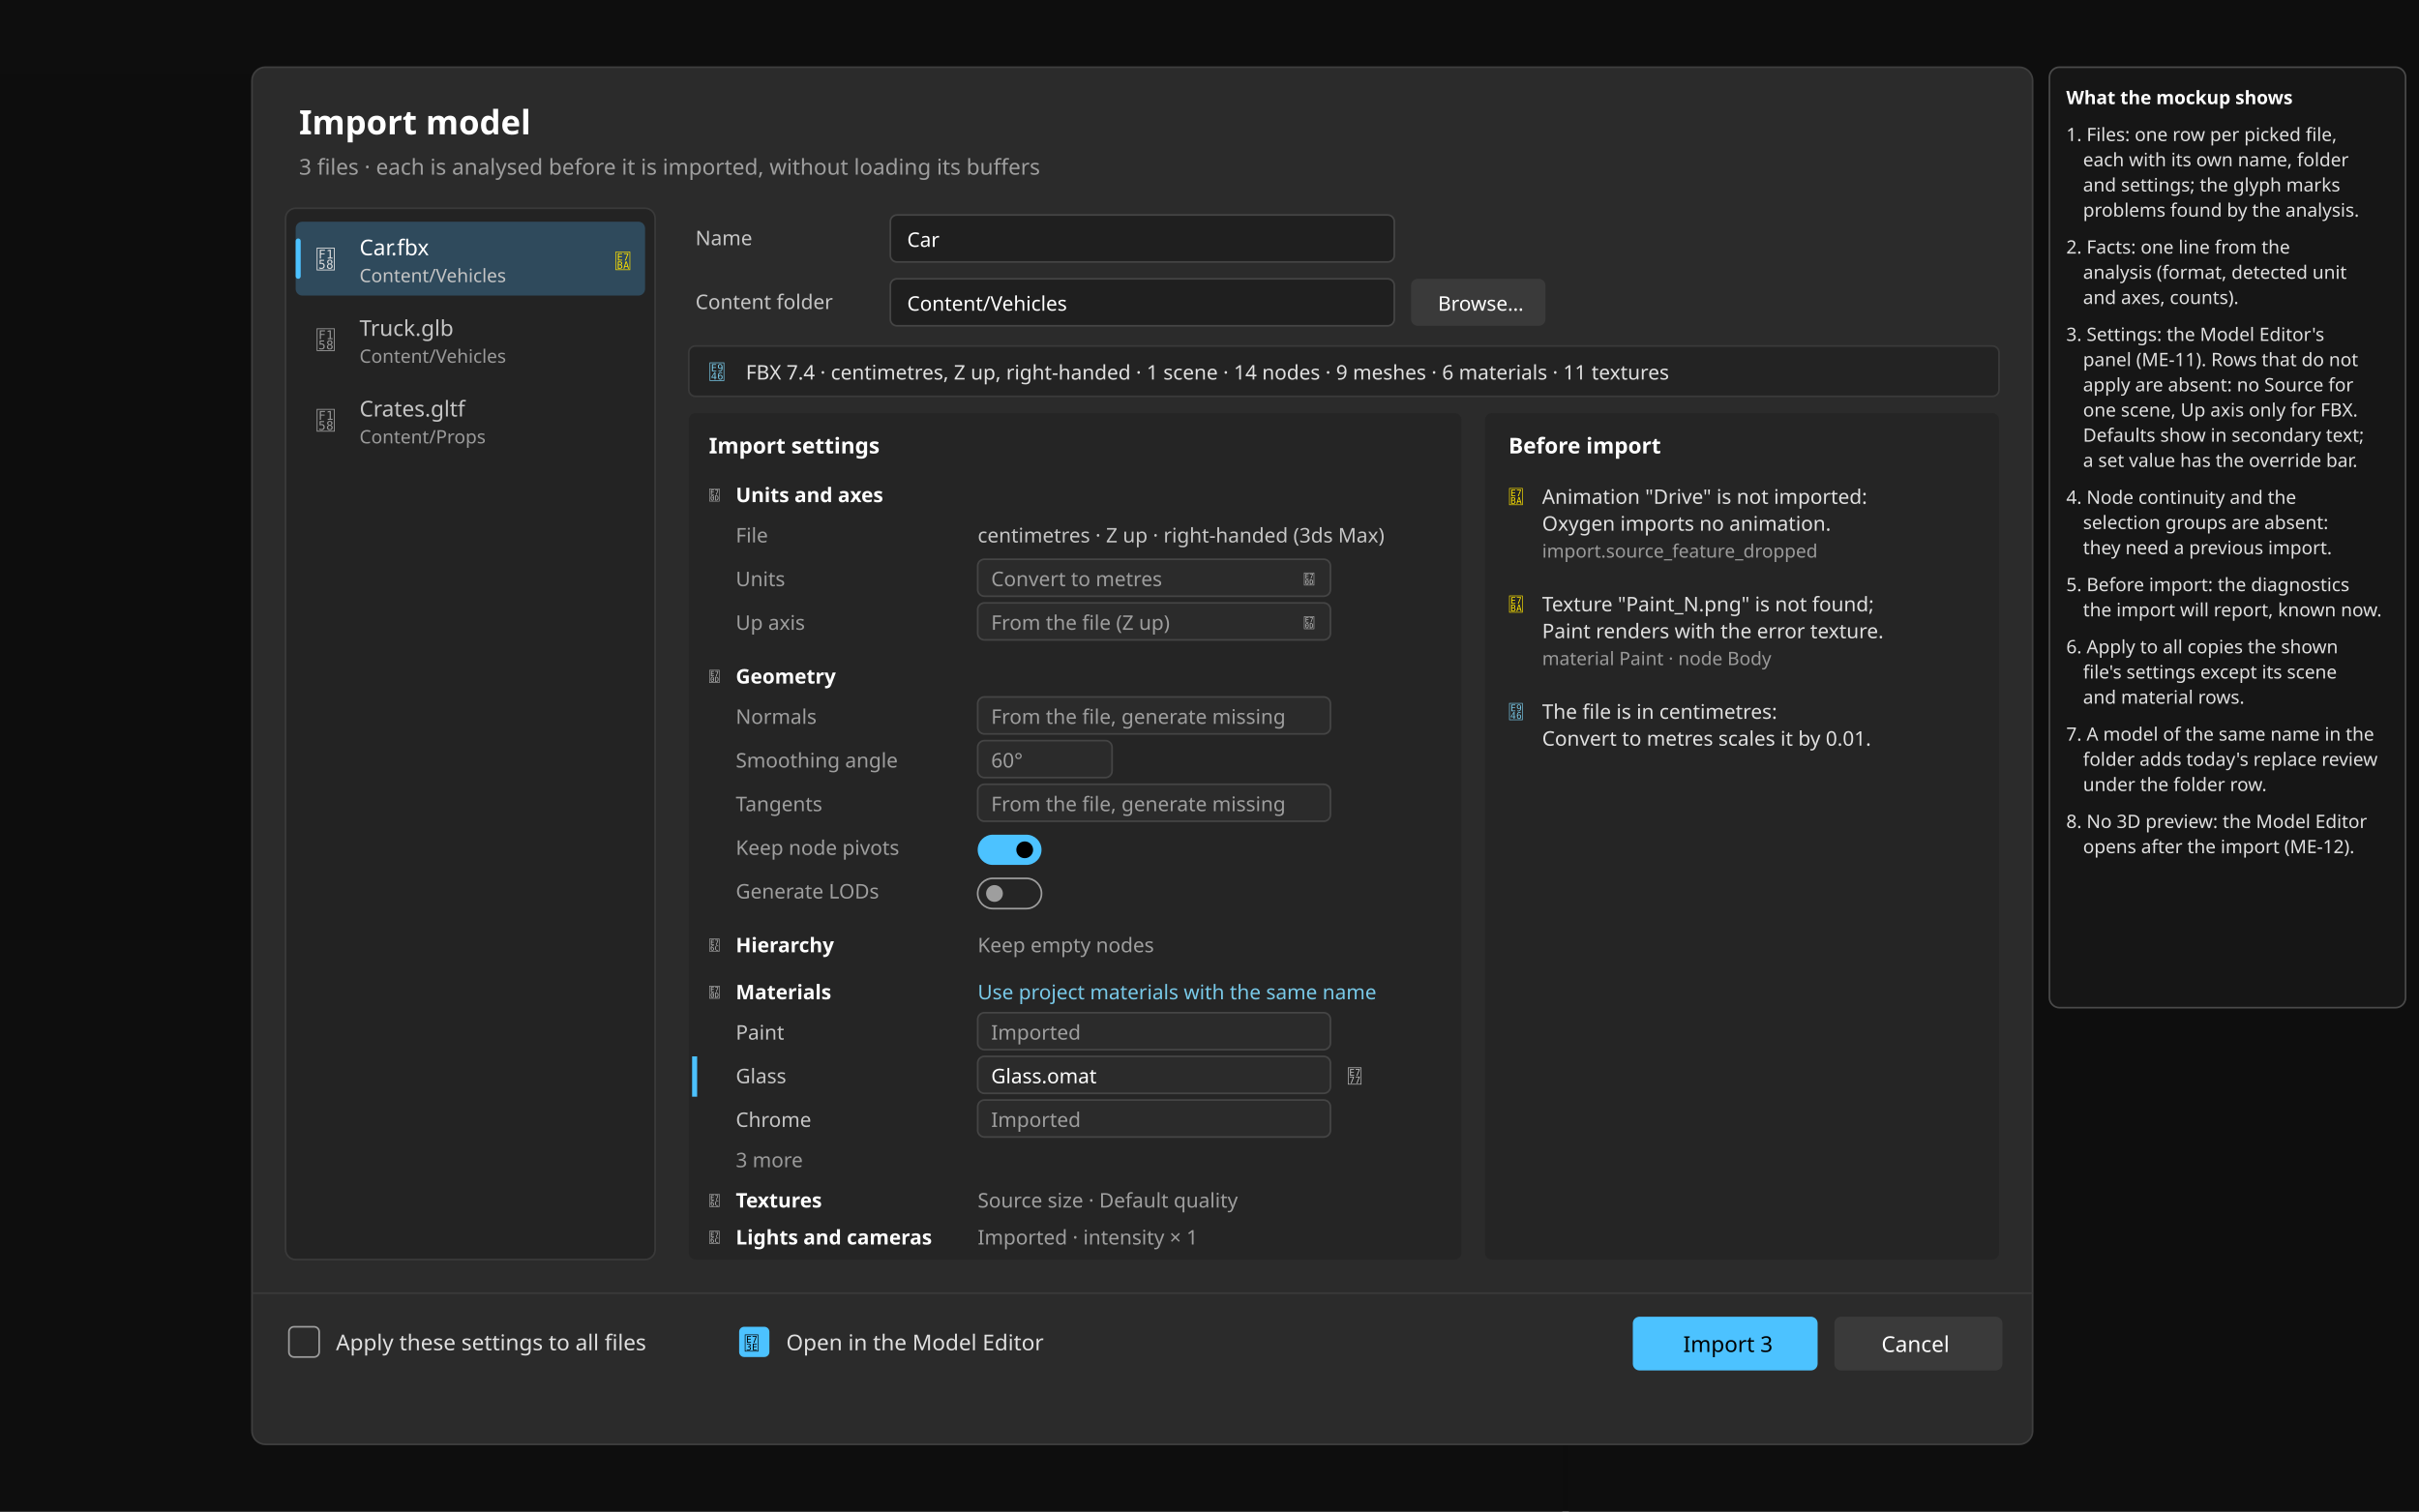
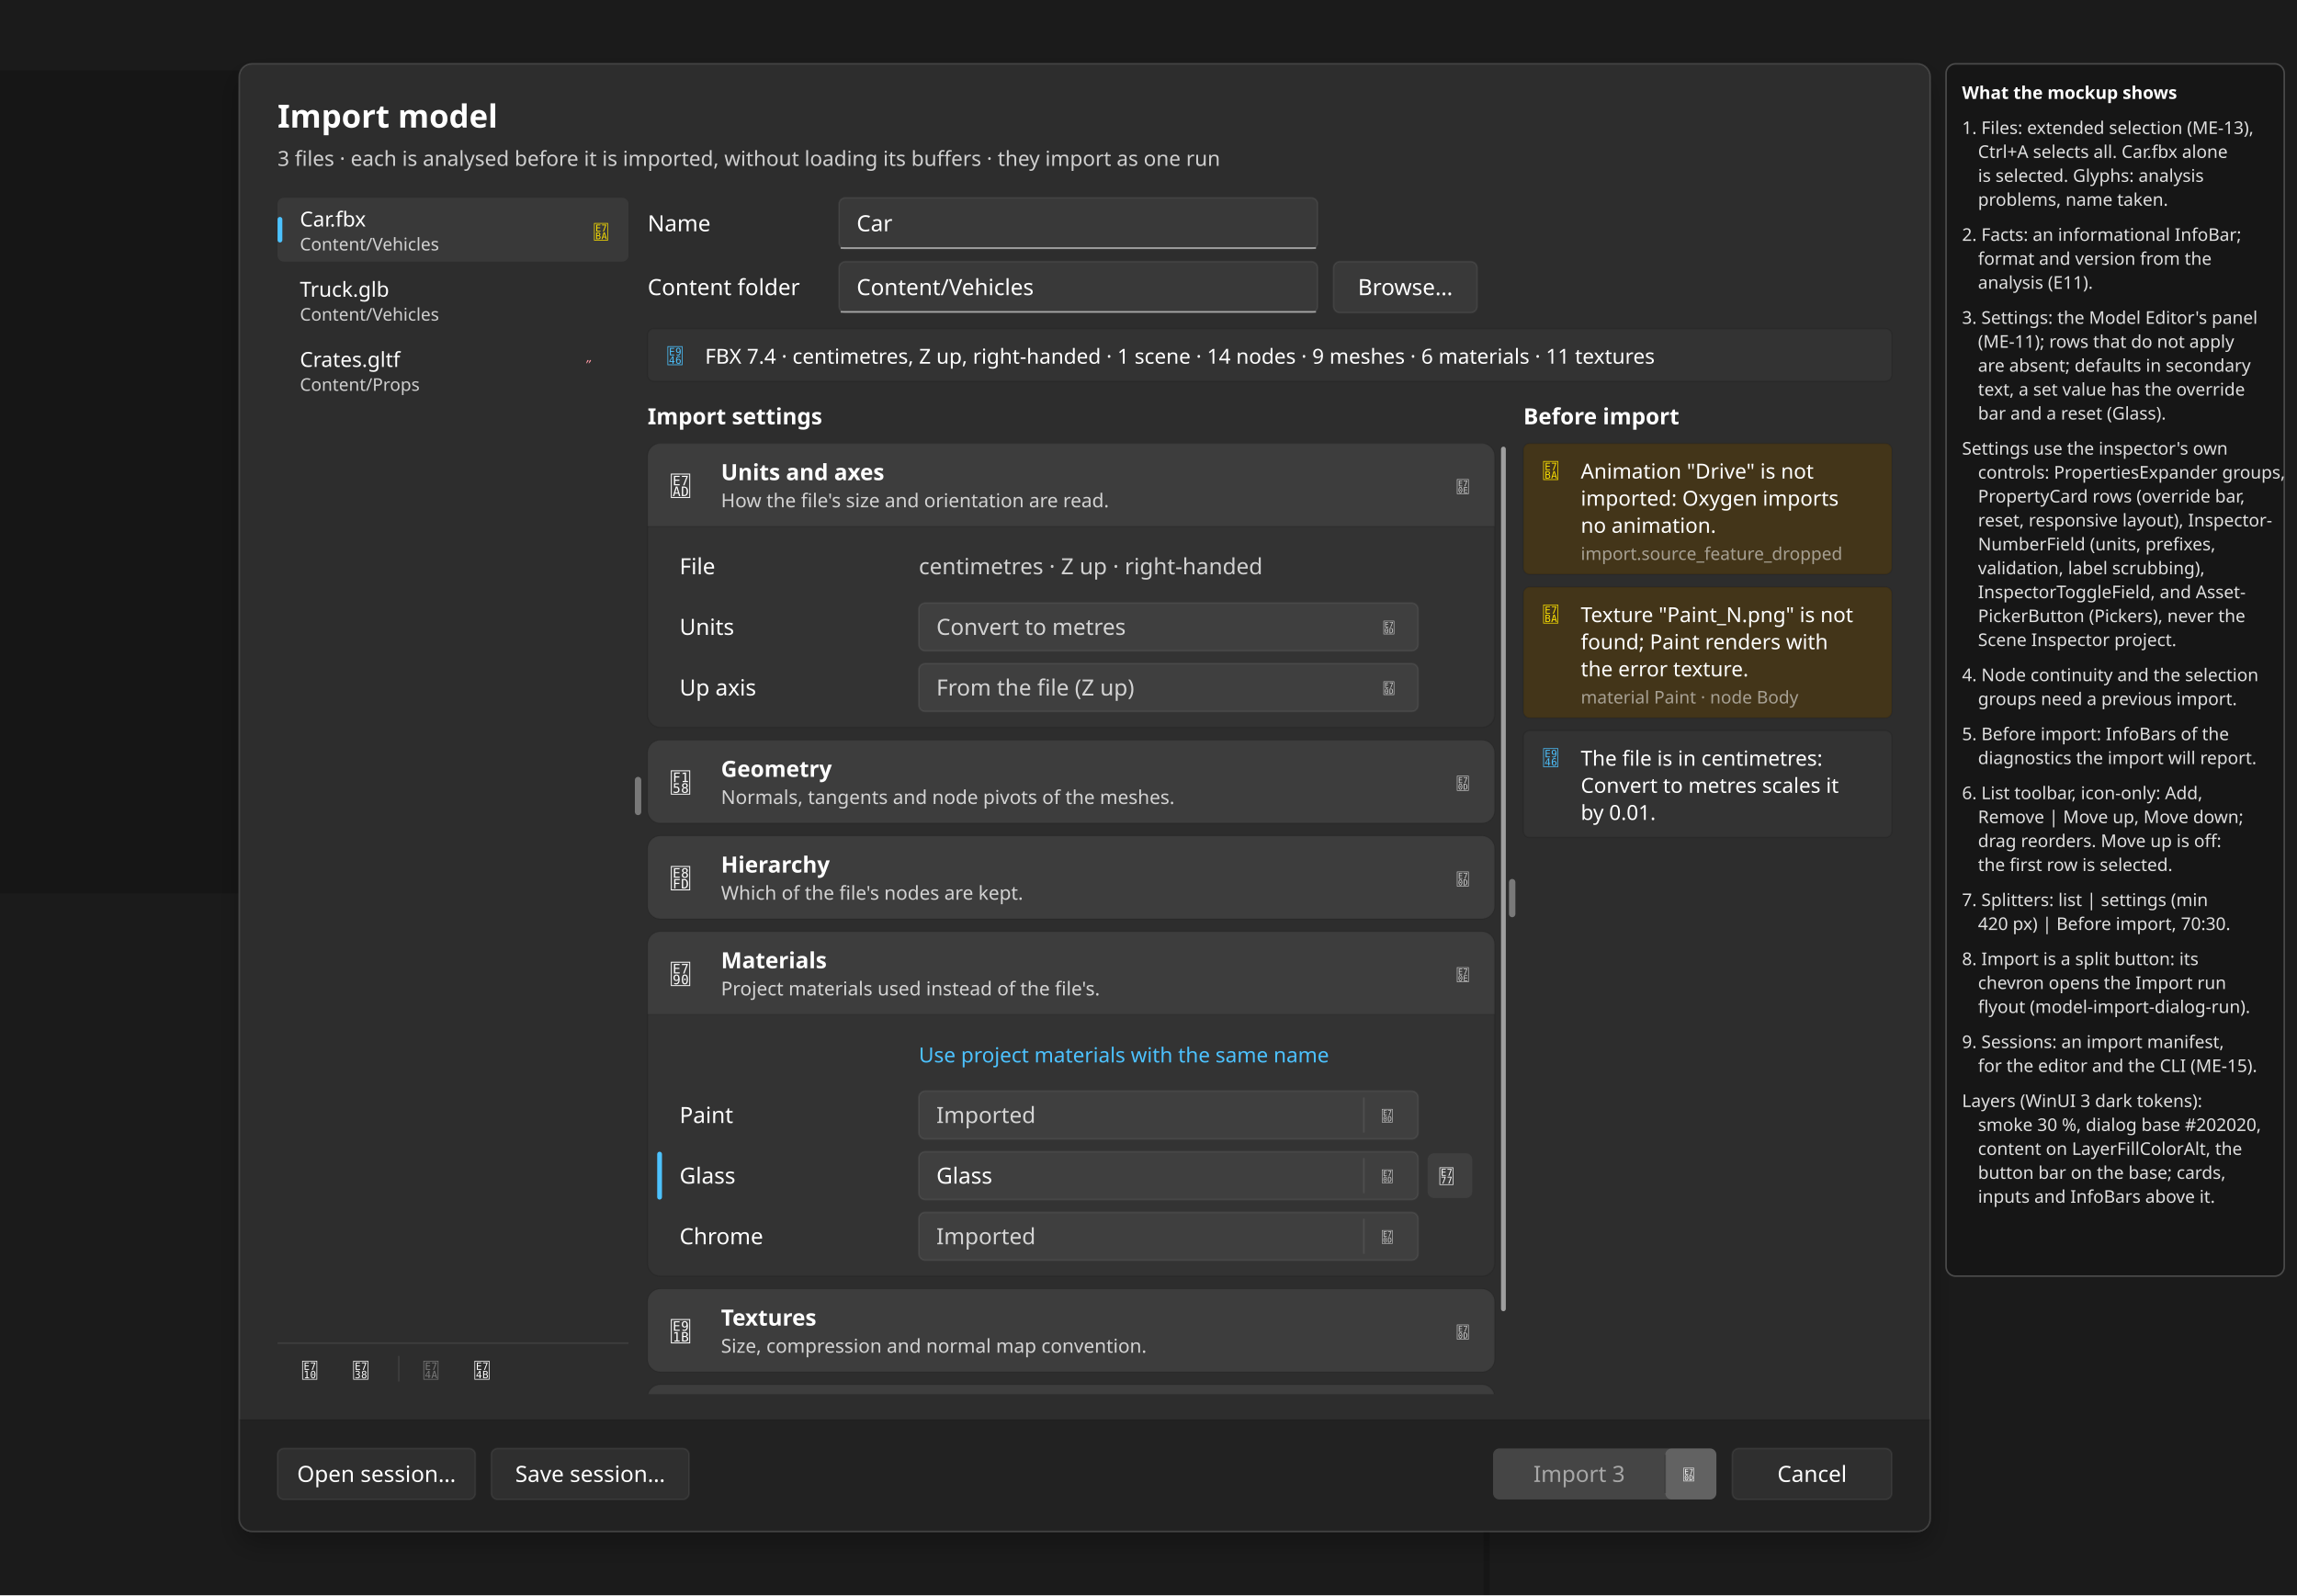
- <svg xmlns="http://www.w3.org/2000/svg" width="1440" height="900" viewBox="0 0 1440 900" font-family="Segoe UI Variable, Segoe UI, sans-serif" font-size="13">
-   <rect width="1440" height="900" fill="#1c1c1c" />
-   <rect x="0" y="0" width="1440" height="44" fill="#1f1f1f" />
-   <rect x="0" y="560" width="930" height="340" fill="#202020" />
-   <rect x="934" y="44" width="506" height="856" fill="#202020" />
-   <rect width="1440" height="900" fill="#000000" opacity="0.55" />
-   <rect x="150" y="40" width="1060" height="820" rx="8" fill="#2b2b2b" stroke="#3f3f3f" />
-   <text x="178" y="80" font-size="20" font-weight="600" fill="#ffffff">Import model</text>
-   <text x="178" y="104" fill="#9e9e9e">3 files · each is analysed before it is imported, without loading its buffers</text>
-   <rect x="170" y="124" width="220" height="626" rx="6" fill="#232323" stroke="#3a3a3a" />
-   <rect x="176" y="132" width="208" height="44" rx="4" fill="#2f4a5c" />
-   <rect x="176" y="142" width="3" height="24" rx="1.5" fill="#4cc2ff" />
-   <text x="188" y="160" font-family="Segoe Fluent Icons, Segoe MDL2 Assets" font-size="16" fill="#e0e0e0"></text>
-   <text x="214" y="152" fill="#ffffff">Car.fbx</text>
-   <text x="214" y="168" font-size="11" fill="#c5c5c5">Content/Vehicles</text>
-   <text x="366" y="160" font-family="Segoe Fluent Icons, Segoe MDL2 Assets" font-size="13" fill="#fce100"></text>
-   <text x="188" y="208" font-family="Segoe Fluent Icons, Segoe MDL2 Assets" font-size="16" fill="#9a9a9a"></text>
-   <text x="214" y="200" fill="#c5c5c5">Truck.glb</text>
-   <text x="214" y="216" font-size="11" fill="#9a9a9a">Content/Vehicles</text>
-   <text x="188" y="256" font-family="Segoe Fluent Icons, Segoe MDL2 Assets" font-size="16" fill="#9a9a9a"></text>
-   <text x="214" y="248" fill="#c5c5c5">Crates.gltf</text>
-   <text x="214" y="264" font-size="11" fill="#9a9a9a">Content/Props</text>
-   <g font-size="12">
-     <text x="414" y="146" fill="#c5c5c5">Name</text>
-     <rect x="530" y="128" width="300" height="28" rx="4" fill="#1f1f1f" stroke="#454545" />
-     <text x="540" y="147" fill="#ffffff">Car</text>
-     <text x="414" y="184" fill="#c5c5c5">Content folder</text>
-     <rect x="530" y="166" width="300" height="28" rx="4" fill="#1f1f1f" stroke="#454545" />
-     <text x="540" y="185" fill="#ffffff">Content/Vehicles</text>
-     <rect x="840" y="166" width="80" height="28" rx="4" fill="#3a3a3a" />
-     <text x="856" y="185" fill="#ffffff">Browse…</text>
+ <svg xmlns="http://www.w3.org/2000/svg" width="1440" height="1000" viewBox="0 0 1440 1000" font-family="Segoe UI Variable, Segoe UI, sans-serif" font-size="14">
+   <defs>
+     <filter id="shadow" x="-20%" y="-20%" width="140%" height="140%">
+       <feDropShadow dx="0" dy="8" stdDeviation="8" flood-color="#000000" flood-opacity="0.26" />
+     </filter>
+   </defs>
+   <rect width="1440" height="1000" fill="#202020" />
+   <rect x="0" y="0" width="1440" height="44" fill="#ffffff" fill-opacity="0.03" />
+   <rect x="0" y="560" width="930" height="440" fill="#ffffff" fill-opacity="0.03" />
+   <rect x="934" y="44" width="506" height="956" fill="#ffffff" fill-opacity="0.03" />
+   <rect width="1440" height="1000" fill="#000000" fill-opacity="0.30" />
+   <rect x="150" y="40" width="1060" height="920" rx="8" fill="#202020" stroke="#757575" stroke-opacity="0.40" filter="url(#shadow)" />
+   <path d="M158,40 H1202 A8,8 0 0 1 1210,48 V890 H150 V48 A8,8 0 0 1 158,40Z" fill="#ffffff" fill-opacity="0.051" />
+   <line x1="150" y1="890" x2="1210" y2="890" stroke="#000000" stroke-opacity="0.10" />
+   <text x="174" y="80" font-size="20" font-weight="600" fill="#ffffff">Import model</text>
+   <text x="174" y="104" font-size="13" fill="#ffffff" fill-opacity="0.773">3 files · each is analysed before it is imported, without loading its buffers · they import as one run</text>
+   <rect x="174" y="124" width="220" height="40" rx="4" fill="#ffffff" fill-opacity="0.059" />
+   <rect x="174" y="136" width="3" height="16" rx="1.5" fill="#4cc2ff" />
+   <text x="188" y="142" font-size="13" fill="#ffffff">Car.fbx</text>
+   <text x="188" y="157" font-size="11" fill="#ffffff" fill-opacity="0.773">Content/Vehicles</text>
+   <text x="372" y="150" font-family="Segoe Fluent Icons, Segoe MDL2 Assets" font-size="13" fill="#fce100"></text>
+   <text x="188" y="186" font-size="13" fill="#ffffff">Truck.glb</text>
+   <text x="188" y="201" font-size="11" fill="#ffffff" fill-opacity="0.773">Content/Vehicles</text>
+   <text x="188" y="230" font-size="13" fill="#ffffff">Crates.gltf</text>
+   <text x="188" y="245" font-size="11" fill="#ffffff" fill-opacity="0.773">Content/Props</text>
+   <text x="372" y="238" font-family="Segoe Fluent Icons, Segoe MDL2 Assets" font-size="13" fill="#ff99a4"></text>
+   <line x1="174" y1="842" x2="394" y2="842" stroke="#ffffff" stroke-opacity="0.082" />
+   <text x="189" y="864" font-family="Segoe Fluent Icons, Segoe MDL2 Assets" font-size="14" fill="#ffffff"></text>
+   <text x="221" y="864" font-family="Segoe Fluent Icons, Segoe MDL2 Assets" font-size="14" fill="#ffffff"></text>
+   <text x="265" y="864" font-family="Segoe Fluent Icons, Segoe MDL2 Assets" font-size="14" fill="#ffffff" fill-opacity="0.361"></text>
+   <text x="297" y="864" font-family="Segoe Fluent Icons, Segoe MDL2 Assets" font-size="14" fill="#ffffff"></text>
+   <line x1="250" y1="850" x2="250" y2="866" stroke="#ffffff" stroke-opacity="0.082" />
+   <rect x="398" y="487" width="4" height="24" rx="2" fill="#ffffff" fill-opacity="0.36" />
+   <text x="406" y="145" fill="#ffffff">Name</text>
+   <rect x="526" y="124" width="300" height="32" rx="4" fill="#ffffff" fill-opacity="0.059" stroke="#ffffff" stroke-opacity="0.07" />
+   <line x1="527" y1="155.5" x2="825" y2="155.5" stroke="#ffffff" stroke-opacity="0.545" />
+   <text x="537" y="145" fill="#ffffff">Car</text>
+   <text x="406" y="185" fill="#ffffff">Content folder</text>
+   <rect x="526" y="164" width="300" height="32" rx="4" fill="#ffffff" fill-opacity="0.059" stroke="#ffffff" stroke-opacity="0.07" />
+   <line x1="527" y1="195.5" x2="825" y2="195.5" stroke="#ffffff" stroke-opacity="0.545" />
+   <text x="537" y="185" fill="#ffffff">Content/Vehicles</text>
+   <rect x="836" y="164" width="90" height="32" rx="4" fill="#ffffff" fill-opacity="0.059" stroke="#ffffff" stroke-opacity="0.07" />
+   <text x="881.0" y="185" text-anchor="middle" fill="#ffffff">Browse…</text>
+   <rect x="406" y="206" width="780" height="33" rx="4" fill="#ffffff" fill-opacity="0.031" stroke="#000000" stroke-opacity="0.10" />
+   <text x="418" y="228" font-family="Segoe Fluent Icons, Segoe MDL2 Assets" font-size="14" fill="#4cc2ff"></text>
+   <text x="442" y="228" font-size="13" fill="#ffffff">FBX 7.4 · centimetres, Z up, right-handed · 1 scene · 14 nodes · 9 meshes · 6 materials · 11 textures</text>
+   <text x="406" y="266" font-weight="600" fill="#ffffff">Import settings</text>
+   <clipPath id="settings252">
+     <rect x="402" y="278" width="539" height="596" />
+   </clipPath>
+   <g clip-path="url(#settings252)">
+     <rect x="406" y="278" width="531" height="178" rx="8" fill="#ffffff" fill-opacity="0.031" stroke="#000000" stroke-opacity="0.10" />
+     <path d="M406 330 V286 a8 8 0 0 1 8 -8 H929 a8 8 0 0 1 8 8 V330 Z" fill="#ffffff" fill-opacity="0.051" />
+     <line x1="406" y1="330" x2="937" y2="330" stroke="#000000" stroke-opacity="0.10" />
+     <text x="420" y="311" font-family="Segoe Fluent Icons, Segoe MDL2 Assets" font-size="18" fill="#ffffff"></text>
+     <text x="452" y="301" font-weight="600" fill="#ffffff">Units and axes</text>
+     <text x="452" y="318" font-size="12" fill="#ffffff" fill-opacity="0.773">How the file's size and orientation are read.</text>
+     <text x="913" y="309" font-family="Segoe Fluent Icons, Segoe MDL2 Assets" font-size="11" fill="#ffffff" fill-opacity="0.77"></text>
+     <text x="426" y="360" fill="#ffffff">File</text>
+     <text x="576" y="360" fill="#ffffff" fill-opacity="0.773">centimetres · Z up · right-handed</text>
+     <text x="426" y="398" fill="#ffffff">Units</text>
+     <rect x="576" y="378" width="313" height="30" rx="4" fill="#ffffff" fill-opacity="0.059" stroke="#ffffff" stroke-opacity="0.07" />
+     <text x="587" y="398" fill="#ffffff" fill-opacity="0.773">Convert to metres</text>
+     <text x="867" y="397" font-family="Segoe Fluent Icons, Segoe MDL2 Assets" font-size="10" fill="#ffffff" fill-opacity="0.77"></text>
+     <text x="426" y="436" fill="#ffffff">Up axis</text>
+     <rect x="576" y="416" width="313" height="30" rx="4" fill="#ffffff" fill-opacity="0.059" stroke="#ffffff" stroke-opacity="0.07" />
+     <text x="587" y="436" fill="#ffffff" fill-opacity="0.773">From the file (Z up)</text>
+     <text x="867" y="435" font-family="Segoe Fluent Icons, Segoe MDL2 Assets" font-size="10" fill="#ffffff" fill-opacity="0.77"></text>
+     <rect x="406" y="464" width="531" height="52" rx="8" fill="#ffffff" fill-opacity="0.031" stroke="#000000" stroke-opacity="0.10" />
+     <rect x="406" y="464" width="531" height="52" rx="8" fill="#ffffff" fill-opacity="0.051" />
+     <text x="420" y="497" font-family="Segoe Fluent Icons, Segoe MDL2 Assets" font-size="18" fill="#ffffff"></text>
+     <text x="452" y="487" font-weight="600" fill="#ffffff">Geometry</text>
+     <text x="452" y="504" font-size="12" fill="#ffffff" fill-opacity="0.773">Normals, tangents and node pivots of the meshes.</text>
+     <text x="913" y="495" font-family="Segoe Fluent Icons, Segoe MDL2 Assets" font-size="11" fill="#ffffff" fill-opacity="0.77"></text>
+     <rect x="406" y="524" width="531" height="52" rx="8" fill="#ffffff" fill-opacity="0.031" stroke="#000000" stroke-opacity="0.10" />
+     <rect x="406" y="524" width="531" height="52" rx="8" fill="#ffffff" fill-opacity="0.051" />
+     <text x="420" y="557" font-family="Segoe Fluent Icons, Segoe MDL2 Assets" font-size="18" fill="#ffffff"></text>
+     <text x="452" y="547" font-weight="600" fill="#ffffff">Hierarchy</text>
+     <text x="452" y="564" font-size="12" fill="#ffffff" fill-opacity="0.773">Which of the file's nodes are kept.</text>
+     <text x="913" y="555" font-family="Segoe Fluent Icons, Segoe MDL2 Assets" font-size="11" fill="#ffffff" fill-opacity="0.77"></text>
+     <rect x="406" y="584" width="531" height="216" rx="8" fill="#ffffff" fill-opacity="0.031" stroke="#000000" stroke-opacity="0.10" />
+     <path d="M406 636 V592 a8 8 0 0 1 8 -8 H929 a8 8 0 0 1 8 8 V636 Z" fill="#ffffff" fill-opacity="0.051" />
+     <line x1="406" y1="636" x2="937" y2="636" stroke="#000000" stroke-opacity="0.10" />
+     <text x="420" y="617" font-family="Segoe Fluent Icons, Segoe MDL2 Assets" font-size="18" fill="#ffffff"></text>
+     <text x="452" y="607" font-weight="600" fill="#ffffff">Materials</text>
+     <text x="452" y="624" font-size="12" fill="#ffffff" fill-opacity="0.773">Project materials used instead of the file's.</text>
+     <text x="913" y="615" font-family="Segoe Fluent Icons, Segoe MDL2 Assets" font-size="11" fill="#ffffff" fill-opacity="0.77"></text>
+     <text x="576" y="666" font-size="13" fill="#4cc2ff">Use project materials with the same name</text>
+     <text x="426" y="704" fill="#ffffff">Paint</text>
+     <rect x="576" y="684" width="313" height="30" rx="4" fill="#ffffff" fill-opacity="0.059" stroke="#ffffff" stroke-opacity="0.07" />
+     <text x="587" y="704" fill="#ffffff" fill-opacity="0.773">Imported</text>
+     <line x1="855" y1="688" x2="855" y2="710" stroke="#ffffff" stroke-opacity="0.082" />
+     <text x="866" y="703" font-family="Segoe Fluent Icons, Segoe MDL2 Assets" font-size="10" fill="#ffffff" fill-opacity="0.77"></text>
+     <rect x="412" y="722" width="3" height="30" rx="1.5" fill="#4cc2ff" />
+     <text x="426" y="742" fill="#ffffff">Glass</text>
+     <rect x="576" y="722" width="313" height="30" rx="4" fill="#ffffff" fill-opacity="0.059" stroke="#ffffff" stroke-opacity="0.07" />
+     <text x="587" y="742" fill="#ffffff">Glass</text>
+     <line x1="855" y1="726" x2="855" y2="748" stroke="#ffffff" stroke-opacity="0.082" />
+     <text x="866" y="741" font-family="Segoe Fluent Icons, Segoe MDL2 Assets" font-size="10" fill="#ffffff" fill-opacity="0.77"></text>
+     <rect x="895" y="723" width="28" height="28" rx="4" fill="#ffffff" fill-opacity="0.059" />
+     <text x="902" y="742" font-family="Segoe Fluent Icons, Segoe MDL2 Assets" font-size="13" fill="#ffffff"></text>
+     <text x="426" y="780" fill="#ffffff">Chrome</text>
+     <rect x="576" y="760" width="313" height="30" rx="4" fill="#ffffff" fill-opacity="0.059" stroke="#ffffff" stroke-opacity="0.07" />
+     <text x="587" y="780" fill="#ffffff" fill-opacity="0.773">Imported</text>
+     <line x1="855" y1="764" x2="855" y2="786" stroke="#ffffff" stroke-opacity="0.082" />
+     <text x="866" y="779" font-family="Segoe Fluent Icons, Segoe MDL2 Assets" font-size="10" fill="#ffffff" fill-opacity="0.77"></text>
+     <rect x="406" y="808" width="531" height="52" rx="8" fill="#ffffff" fill-opacity="0.031" stroke="#000000" stroke-opacity="0.10" />
+     <rect x="406" y="808" width="531" height="52" rx="8" fill="#ffffff" fill-opacity="0.051" />
+     <text x="420" y="841" font-family="Segoe Fluent Icons, Segoe MDL2 Assets" font-size="18" fill="#ffffff"></text>
+     <text x="452" y="831" font-weight="600" fill="#ffffff">Textures</text>
+     <text x="452" y="848" font-size="12" fill="#ffffff" fill-opacity="0.773">Size, compression and normal map convention.</text>
+     <text x="913" y="839" font-family="Segoe Fluent Icons, Segoe MDL2 Assets" font-size="11" fill="#ffffff" fill-opacity="0.77"></text>
+     <rect x="406" y="868" width="531" height="52" rx="8" fill="#ffffff" fill-opacity="0.031" stroke="#000000" stroke-opacity="0.10" />
+     <rect x="406" y="868" width="531" height="52" rx="8" fill="#ffffff" fill-opacity="0.051" />
+     <text x="420" y="901" font-family="Segoe Fluent Icons, Segoe MDL2 Assets" font-size="18" fill="#ffffff"></text>
+     <text x="452" y="891" font-weight="600" fill="#ffffff">Lights and cameras</text>
+     <text x="452" y="908" font-size="12" fill="#ffffff" fill-opacity="0.773">What the file's lights and cameras bring in.</text>
+     <text x="913" y="899" font-family="Segoe Fluent Icons, Segoe MDL2 Assets" font-size="11" fill="#ffffff" fill-opacity="0.77"></text>
  </g>
-   <rect x="410" y="206" width="780" height="30" rx="4" fill="#232323" stroke="#3a3a3a" />
-   <text x="422" y="226" font-family="Segoe Fluent Icons, Segoe MDL2 Assets" font-size="13" fill="#78c9e8"></text>
-   <text x="444" y="226" font-size="12" fill="#e0e0e0">FBX 7.4 · centimetres, Z up, right-handed · 1 scene · 14 nodes · 9 meshes · 6 materials · 11 textures</text>
-   <rect x="410" y="246" width="460" height="504" rx="4" fill="#252525" />
-   <text x="422" y="270" font-weight="600" fill="#ffffff">Import settings</text>
-   <g font-size="12">
-     <text x="422" y="298" font-family="Segoe Fluent Icons, Segoe MDL2 Assets" font-size="9" fill="#c5c5c5"></text>
-     <text x="438" y="299" font-weight="600" fill="#ffffff">Units and axes</text>
-     <text x="438" y="323" fill="#9e9e9e">File</text>
-     <text x="582" y="323" fill="#c5c5c5">centimetres · Z up · right-handed (3ds Max)</text>
-     <text x="438" y="349" fill="#9e9e9e">Units</text>
-     <rect x="582" y="333" width="210" height="22" rx="4" fill="#2b2b2b" stroke="#454545" />
-     <text x="590" y="349" fill="#9e9e9e">Convert to metres</text>
-     <text x="776" y="348" font-family="Segoe Fluent Icons, Segoe MDL2 Assets" font-size="9" fill="#c5c5c5"></text>
-     <text x="438" y="375" fill="#9e9e9e">Up axis</text>
-     <rect x="582" y="359" width="210" height="22" rx="4" fill="#2b2b2b" stroke="#454545" />
-     <text x="590" y="375" fill="#9e9e9e">From the file (Z up)</text>
-     <text x="776" y="374" font-family="Segoe Fluent Icons, Segoe MDL2 Assets" font-size="9" fill="#c5c5c5"></text>
-     <text x="422" y="406" font-family="Segoe Fluent Icons, Segoe MDL2 Assets" font-size="9" fill="#c5c5c5"></text>
-     <text x="438" y="407" font-weight="600" fill="#ffffff">Geometry</text>
-     <text x="438" y="431" fill="#9e9e9e">Normals</text>
-     <rect x="582" y="415" width="210" height="22" rx="4" fill="#2b2b2b" stroke="#454545" />
-     <text x="590" y="431" fill="#9e9e9e">From the file, generate missing</text>
-     <text x="438" y="457" fill="#9e9e9e">Smoothing angle</text>
-     <rect x="582" y="441" width="80" height="22" rx="4" fill="#2b2b2b" stroke="#454545" />
-     <text x="590" y="457" fill="#9e9e9e">60°</text>
-     <text x="438" y="483" fill="#9e9e9e">Tangents</text>
-     <rect x="582" y="467" width="210" height="22" rx="4" fill="#2b2b2b" stroke="#454545" />
-     <text x="590" y="483" fill="#9e9e9e">From the file, generate missing</text>
-     <text x="438" y="509" fill="#9e9e9e">Keep node pivots</text>
-     <rect x="582" y="497" width="38" height="18" rx="9" fill="#4cc2ff" />
-     <circle cx="610" cy="506" r="5" fill="#000000" />
-     <text x="438" y="535" fill="#9e9e9e">Generate LODs</text>
-     <rect x="582" y="523" width="38" height="18" rx="9" fill="none" stroke="#9e9e9e" />
-     <circle cx="592" cy="532" r="5" fill="#9e9e9e" />
-     <text x="422" y="566" font-family="Segoe Fluent Icons, Segoe MDL2 Assets" font-size="9" fill="#c5c5c5"></text>
-     <text x="438" y="567" font-weight="600" fill="#ffffff">Hierarchy</text>
-     <text x="582" y="567" fill="#9e9e9e">Keep empty nodes</text>
-     <text x="422" y="594" font-family="Segoe Fluent Icons, Segoe MDL2 Assets" font-size="9" fill="#c5c5c5"></text>
-     <text x="438" y="595" font-weight="600" fill="#ffffff">Materials</text>
-     <text x="582" y="595" fill="#78c9e8">Use project materials with the same name</text>
-     <text x="438" y="619" fill="#c5c5c5">Paint</text>
-     <rect x="582" y="603" width="210" height="22" rx="4" fill="#2b2b2b" stroke="#454545" />
-     <text x="590" y="619" fill="#9e9e9e">Imported</text>
-     <rect x="412" y="629" width="3" height="24" fill="#4cc2ff" />
-     <text x="438" y="645" fill="#c5c5c5">Glass</text>
-     <rect x="582" y="629" width="210" height="22" rx="4" fill="#2b2b2b" stroke="#454545" />
-     <text x="590" y="645" fill="#ffffff">Glass.omat</text>
-     <text x="802" y="645" font-family="Segoe Fluent Icons, Segoe MDL2 Assets" font-size="12" fill="#c5c5c5"></text>
-     <text x="438" y="671" fill="#c5c5c5">Chrome</text>
-     <rect x="582" y="655" width="210" height="22" rx="4" fill="#2b2b2b" stroke="#454545" />
-     <text x="590" y="671" fill="#9e9e9e">Imported</text>
-     <text x="438" y="695" fill="#9a9a9a">3 more</text>
-     <text x="422" y="718" font-family="Segoe Fluent Icons, Segoe MDL2 Assets" font-size="9" fill="#c5c5c5"></text>
-     <text x="438" y="719" font-weight="600" fill="#ffffff">Textures</text>
-     <text x="582" y="719" fill="#9e9e9e">Source size · Default quality</text>
-     <text x="422" y="740" font-family="Segoe Fluent Icons, Segoe MDL2 Assets" font-size="9" fill="#c5c5c5"></text>
-     <text x="438" y="741" font-weight="600" fill="#ffffff">Lights and cameras</text>
-     <text x="582" y="741" fill="#9e9e9e">Imported · intensity × 1</text>
-   </g>
-   <rect x="884" y="246" width="306" height="504" rx="4" fill="#252525" />
-   <text x="898" y="270" font-weight="600" fill="#ffffff">Before import</text>
-   <g font-size="12">
-     <text x="898" y="300" font-family="Segoe Fluent Icons, Segoe MDL2 Assets" font-size="12" fill="#fce100"></text>
-     <text x="918" y="300" fill="#e0e0e0">Animation "Drive" is not imported:</text>
-     <text x="918" y="316" fill="#e0e0e0">Oxygen imports no animation.</text>
-     <text x="918" y="332" font-size="11" fill="#9a9a9a">import.source_feature_dropped</text>
-     <text x="898" y="364" font-family="Segoe Fluent Icons, Segoe MDL2 Assets" font-size="12" fill="#fce100"></text>
-     <text x="918" y="364" fill="#e0e0e0">Texture "Paint_N.png" is not found;</text>
-     <text x="918" y="380" fill="#e0e0e0">Paint renders with the error texture.</text>
-     <text x="918" y="396" font-size="11" fill="#9a9a9a">material Paint · node Body</text>
-     <text x="898" y="428" font-family="Segoe Fluent Icons, Segoe MDL2 Assets" font-size="12" fill="#78c9e8"></text>
-     <text x="918" y="428" fill="#e0e0e0">The file is in centimetres:</text>
-     <text x="918" y="444" fill="#e0e0e0">Convert to metres scales it by 0.01.</text>
-   </g>
-   <line x1="150" y1="770" x2="1210" y2="770" stroke="#3a3a3a" />
-   <rect x="172" y="790" width="18" height="18" rx="3" fill="none" stroke="#9e9e9e" />
-   <text x="200" y="804" fill="#e0e0e0">Apply these settings to all files</text>
-   <rect x="440" y="790" width="18" height="18" rx="3" fill="#4cc2ff" />
-   <text x="443" y="804" font-family="Segoe Fluent Icons, Segoe MDL2 Assets" font-size="12" fill="#000000"></text>
-   <text x="468" y="804" fill="#e0e0e0">Open in the Model Editor</text>
-   <rect x="972" y="784" width="110" height="32" rx="4" fill="#4cc2ff" />
-   <text x="1002" y="805" fill="#000000">Import 3</text>
-   <rect x="1092" y="784" width="100" height="32" rx="4" fill="#3a3a3a" />
-   <text x="1120" y="805" fill="#ffffff">Cancel</text>
+   <rect x="941" y="280" width="3" height="542" rx="1.5" fill="#ffffff" fill-opacity="0.545" />
+   <rect x="946" y="551" width="4" height="24" rx="2" fill="#ffffff" fill-opacity="0.36" />
+   <text x="955" y="266" font-weight="600" fill="#ffffff">Before import</text>
+   <rect x="955" y="278" width="231" height="82" rx="4" fill="#433519" stroke="#000000" stroke-opacity="0.10" />
+   <text x="967" y="300" font-family="Segoe Fluent Icons, Segoe MDL2 Assets" font-size="14" fill="#fce100"></text>
+   <text x="991" y="300" font-size="13" fill="#ffffff">Animation "Drive" is not</text>
+   <text x="991" y="317" font-size="13" fill="#ffffff">imported: Oxygen imports</text>
+   <text x="991" y="334" font-size="13" fill="#ffffff">no animation.</text>
+   <text x="991" y="351" font-size="11" fill="#ffffff" fill-opacity="0.529">import.source_feature_dropped</text>
+   <rect x="955" y="368" width="231" height="82" rx="4" fill="#433519" stroke="#000000" stroke-opacity="0.10" />
+   <text x="967" y="390" font-family="Segoe Fluent Icons, Segoe MDL2 Assets" font-size="14" fill="#fce100"></text>
+   <text x="991" y="390" font-size="13" fill="#ffffff">Texture "Paint_N.png" is not</text>
+   <text x="991" y="407" font-size="13" fill="#ffffff">found; Paint renders with</text>
+   <text x="991" y="424" font-size="13" fill="#ffffff">the error texture.</text>
+   <text x="991" y="441" font-size="11" fill="#ffffff" fill-opacity="0.529">material Paint · node Body</text>
+   <rect x="955" y="458" width="231" height="67" rx="4" fill="#ffffff" fill-opacity="0.031" stroke="#000000" stroke-opacity="0.10" />
+   <text x="967" y="480" font-family="Segoe Fluent Icons, Segoe MDL2 Assets" font-size="14" fill="#4cc2ff"></text>
+   <text x="991" y="480" font-size="13" fill="#ffffff">The file is in centimetres:</text>
+   <text x="991" y="497" font-size="13" fill="#ffffff">Convert to metres scales it</text>
+   <text x="991" y="514" font-size="13" fill="#ffffff">by 0.01.</text>
+   <rect x="174" y="908" width="124" height="32" rx="4" fill="#ffffff" fill-opacity="0.059" stroke="#ffffff" stroke-opacity="0.07" />
+   <text x="236.0" y="929" text-anchor="middle" fill="#ffffff">Open session…</text>
+   <rect x="308" y="908" width="124" height="32" rx="4" fill="#ffffff" fill-opacity="0.059" stroke="#ffffff" stroke-opacity="0.07" />
+   <text x="370.0" y="929" text-anchor="middle" fill="#ffffff">Save session…</text>
+   <rect x="936" y="908" width="140" height="32" rx="4" fill="#ffffff" fill-opacity="0.157" />
+   <text x="990.0" y="929" text-anchor="middle" fill="#ffffff" fill-opacity="0.53">Import 3</text>
+   <line x1="1044" y1="912" x2="1044" y2="936" stroke="#000000" stroke-opacity="0.25" />
+   <rect x="1044" y="908" width="32" height="32" rx="4" fill="#ffffff" fill-opacity="0.157" />
+   <text x="1055" y="928" font-family="Segoe Fluent Icons, Segoe MDL2 Assets" font-size="10" fill="#ffffff"></text>
+   <rect x="1086" y="908" width="100" height="32" rx="4" fill="#ffffff" fill-opacity="0.059" stroke="#ffffff" stroke-opacity="0.07" />
+   <text x="1136.0" y="929" text-anchor="middle" fill="#ffffff">Cancel</text>
  <g font-size="11" fill="#e0e0e0">
-     <rect x="1220" y="40" width="212" height="560" rx="6" fill="#161616" stroke="#4a4a4a" />
+     <rect x="1220" y="40" width="212" height="760" rx="6" fill="#161616" stroke="#4a4a4a" />
    <text x="1230" y="62" font-weight="600" fill="#ffffff">What the mockup shows</text>
-     <text x="1230" y="84">1. Files: one row per picked file,</text>
-     <text x="1240" y="99">each with its own name, folder</text>
-     <text x="1240" y="114">and settings; the glyph marks</text>
-     <text x="1240" y="129">problems found by the analysis.</text>
-     <text x="1230" y="151">2. Facts: one line from the</text>
-     <text x="1240" y="166">analysis (format, detected unit</text>
-     <text x="1240" y="181">and axes, counts).</text>
-     <text x="1230" y="203">3. Settings: the Model Editor's</text>
-     <text x="1240" y="218">panel (ME-11). Rows that do not</text>
-     <text x="1240" y="233">apply are absent: no Source for</text>
-     <text x="1240" y="248">one scene, Up axis only for FBX.</text>
-     <text x="1240" y="263">Defaults show in secondary text;</text>
-     <text x="1240" y="278">a set value has the override bar.</text>
-     <text x="1230" y="300">4. Node continuity and the</text>
-     <text x="1240" y="315">selection groups are absent:</text>
-     <text x="1240" y="330">they need a previous import.</text>
-     <text x="1230" y="352">5. Before import: the diagnostics</text>
-     <text x="1240" y="367">the import will report, known now.</text>
-     <text x="1230" y="389">6. Apply to all copies the shown</text>
-     <text x="1240" y="404">file's settings except its scene</text>
-     <text x="1240" y="419">and material rows.</text>
-     <text x="1230" y="441">7. A model of the same name in the</text>
-     <text x="1240" y="456">folder adds today's replace review</text>
-     <text x="1240" y="471">under the folder row.</text>
-     <text x="1230" y="493">8. No 3D preview: the Model Editor</text>
-     <text x="1240" y="508">opens after the import (ME-12).</text>
+     <text x="1230" y="84">1. Files: extended selection (ME-13),</text>
+     <text x="1240" y="99">Ctrl+A selects all. Car.fbx alone</text>
+     <text x="1240" y="114">is selected. Glyphs: analysis</text>
+     <text x="1240" y="129">problems, name taken.</text>
+     <text x="1230" y="151">2. Facts: an informational InfoBar;</text>
+     <text x="1240" y="166">format and version from the</text>
+     <text x="1240" y="181">analysis (E11).</text>
+     <text x="1230" y="203">3. Settings: the Model Editor's panel</text>
+     <text x="1240" y="218">(ME-11); rows that do not apply</text>
+     <text x="1240" y="233">are absent; defaults in secondary</text>
+     <text x="1240" y="248">text, a set value has the override</text>
+     <text x="1240" y="263">bar and a reset (Glass).</text>
+     <text x="1230" y="285">Settings use the inspector's own</text>
+     <text x="1240" y="300">controls: PropertiesExpander groups,</text>
+     <text x="1240" y="315">PropertyCard rows (override bar,</text>
+     <text x="1240" y="330">reset, responsive layout), Inspector-</text>
+     <text x="1240" y="345">NumberField (units, prefixes,</text>
+     <text x="1240" y="360">validation, label scrubbing),</text>
+     <text x="1240" y="375">InspectorToggleField, and Asset-</text>
+     <text x="1240" y="390">PickerButton (Pickers), never the</text>
+     <text x="1240" y="405">Scene Inspector project.</text>
+     <text x="1230" y="427">4. Node continuity and the selection</text>
+     <text x="1240" y="442">groups need a previous import.</text>
+     <text x="1230" y="464">5. Before import: InfoBars of the</text>
+     <text x="1240" y="479">diagnostics the import will report.</text>
+     <text x="1230" y="501">6. List toolbar, icon-only: Add,</text>
+     <text x="1240" y="516">Remove | Move up, Move down;</text>
+     <text x="1240" y="531">drag reorders. Move up is off:</text>
+     <text x="1240" y="546">the first row is selected.</text>
+     <text x="1230" y="568">7. Splitters: list | settings (min</text>
+     <text x="1240" y="583">420 px) | Before import, 70:30.</text>
+     <text x="1230" y="605">8. Import is a split button: its</text>
+     <text x="1240" y="620">chevron opens the Import run</text>
+     <text x="1240" y="635">flyout (model-import-dialog-run).</text>
+     <text x="1230" y="657">9. Sessions: an import manifest,</text>
+     <text x="1240" y="672">for the editor and the CLI (ME-15).</text>
+     <text x="1230" y="694">Layers (WinUI 3 dark tokens):</text>
+     <text x="1240" y="709">smoke 30 %, dialog base #202020,</text>
+     <text x="1240" y="724">content on LayerFillColorAlt, the</text>
+     <text x="1240" y="739">button bar on the base; cards,</text>
+     <text x="1240" y="754">inputs and InfoBars above it.</text>
  </g>
</svg>
